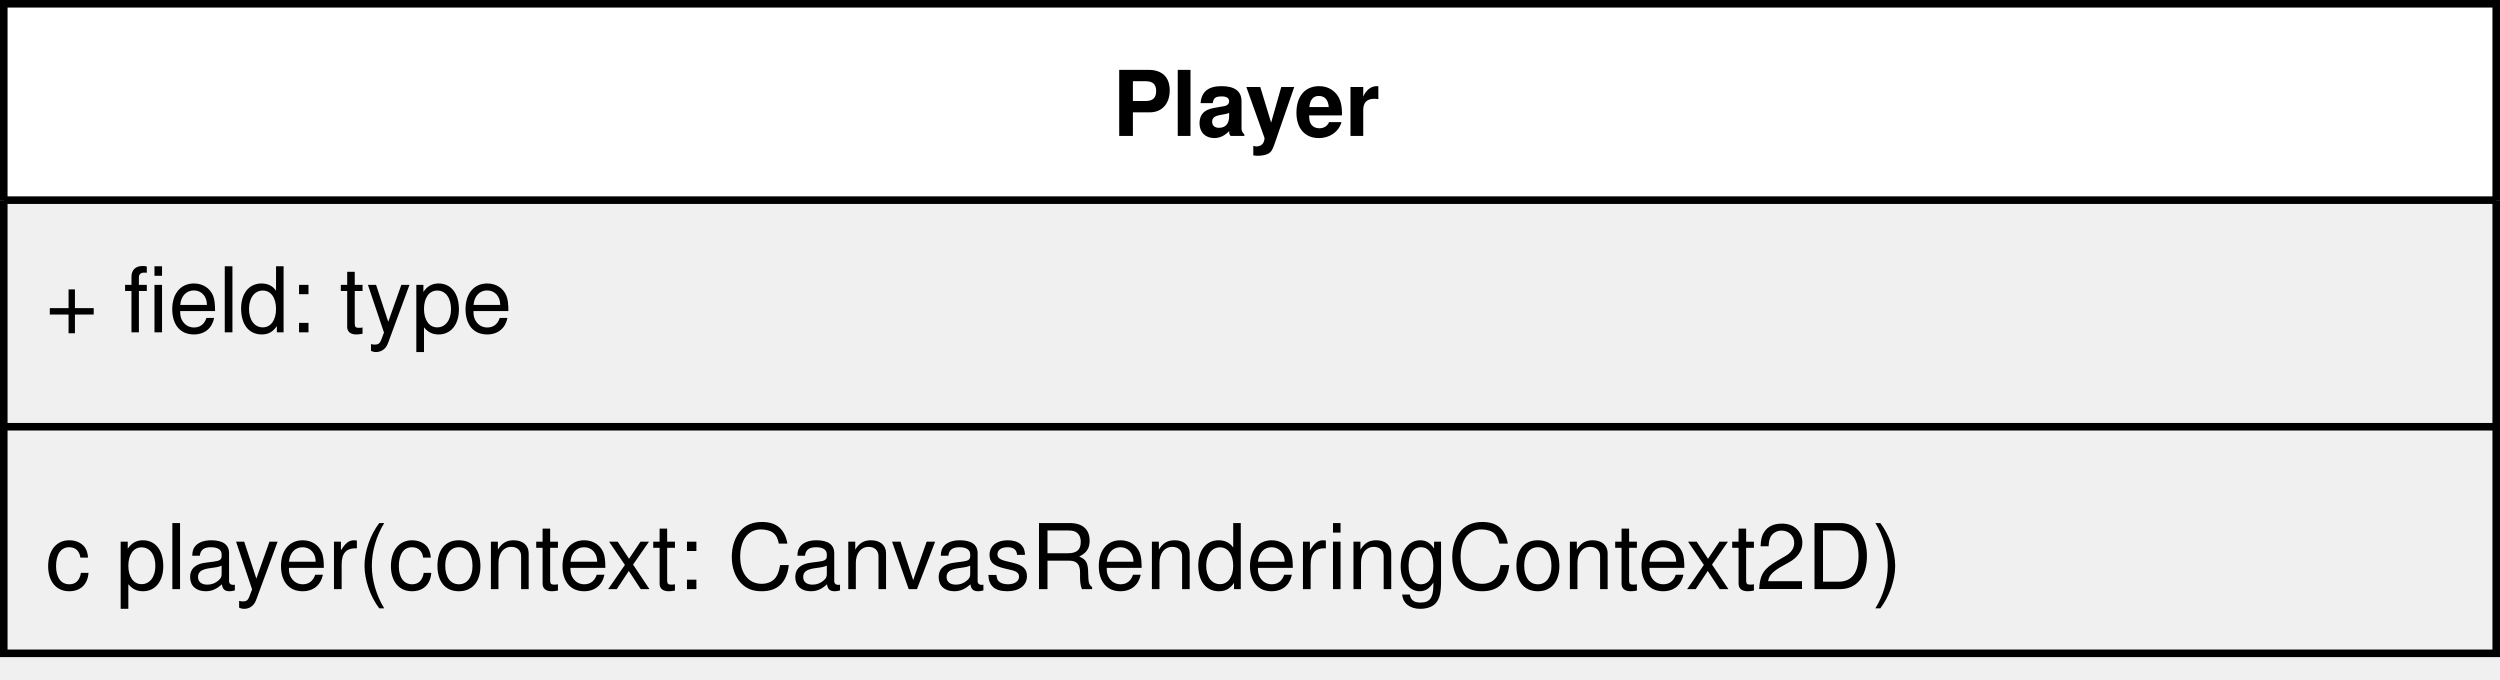
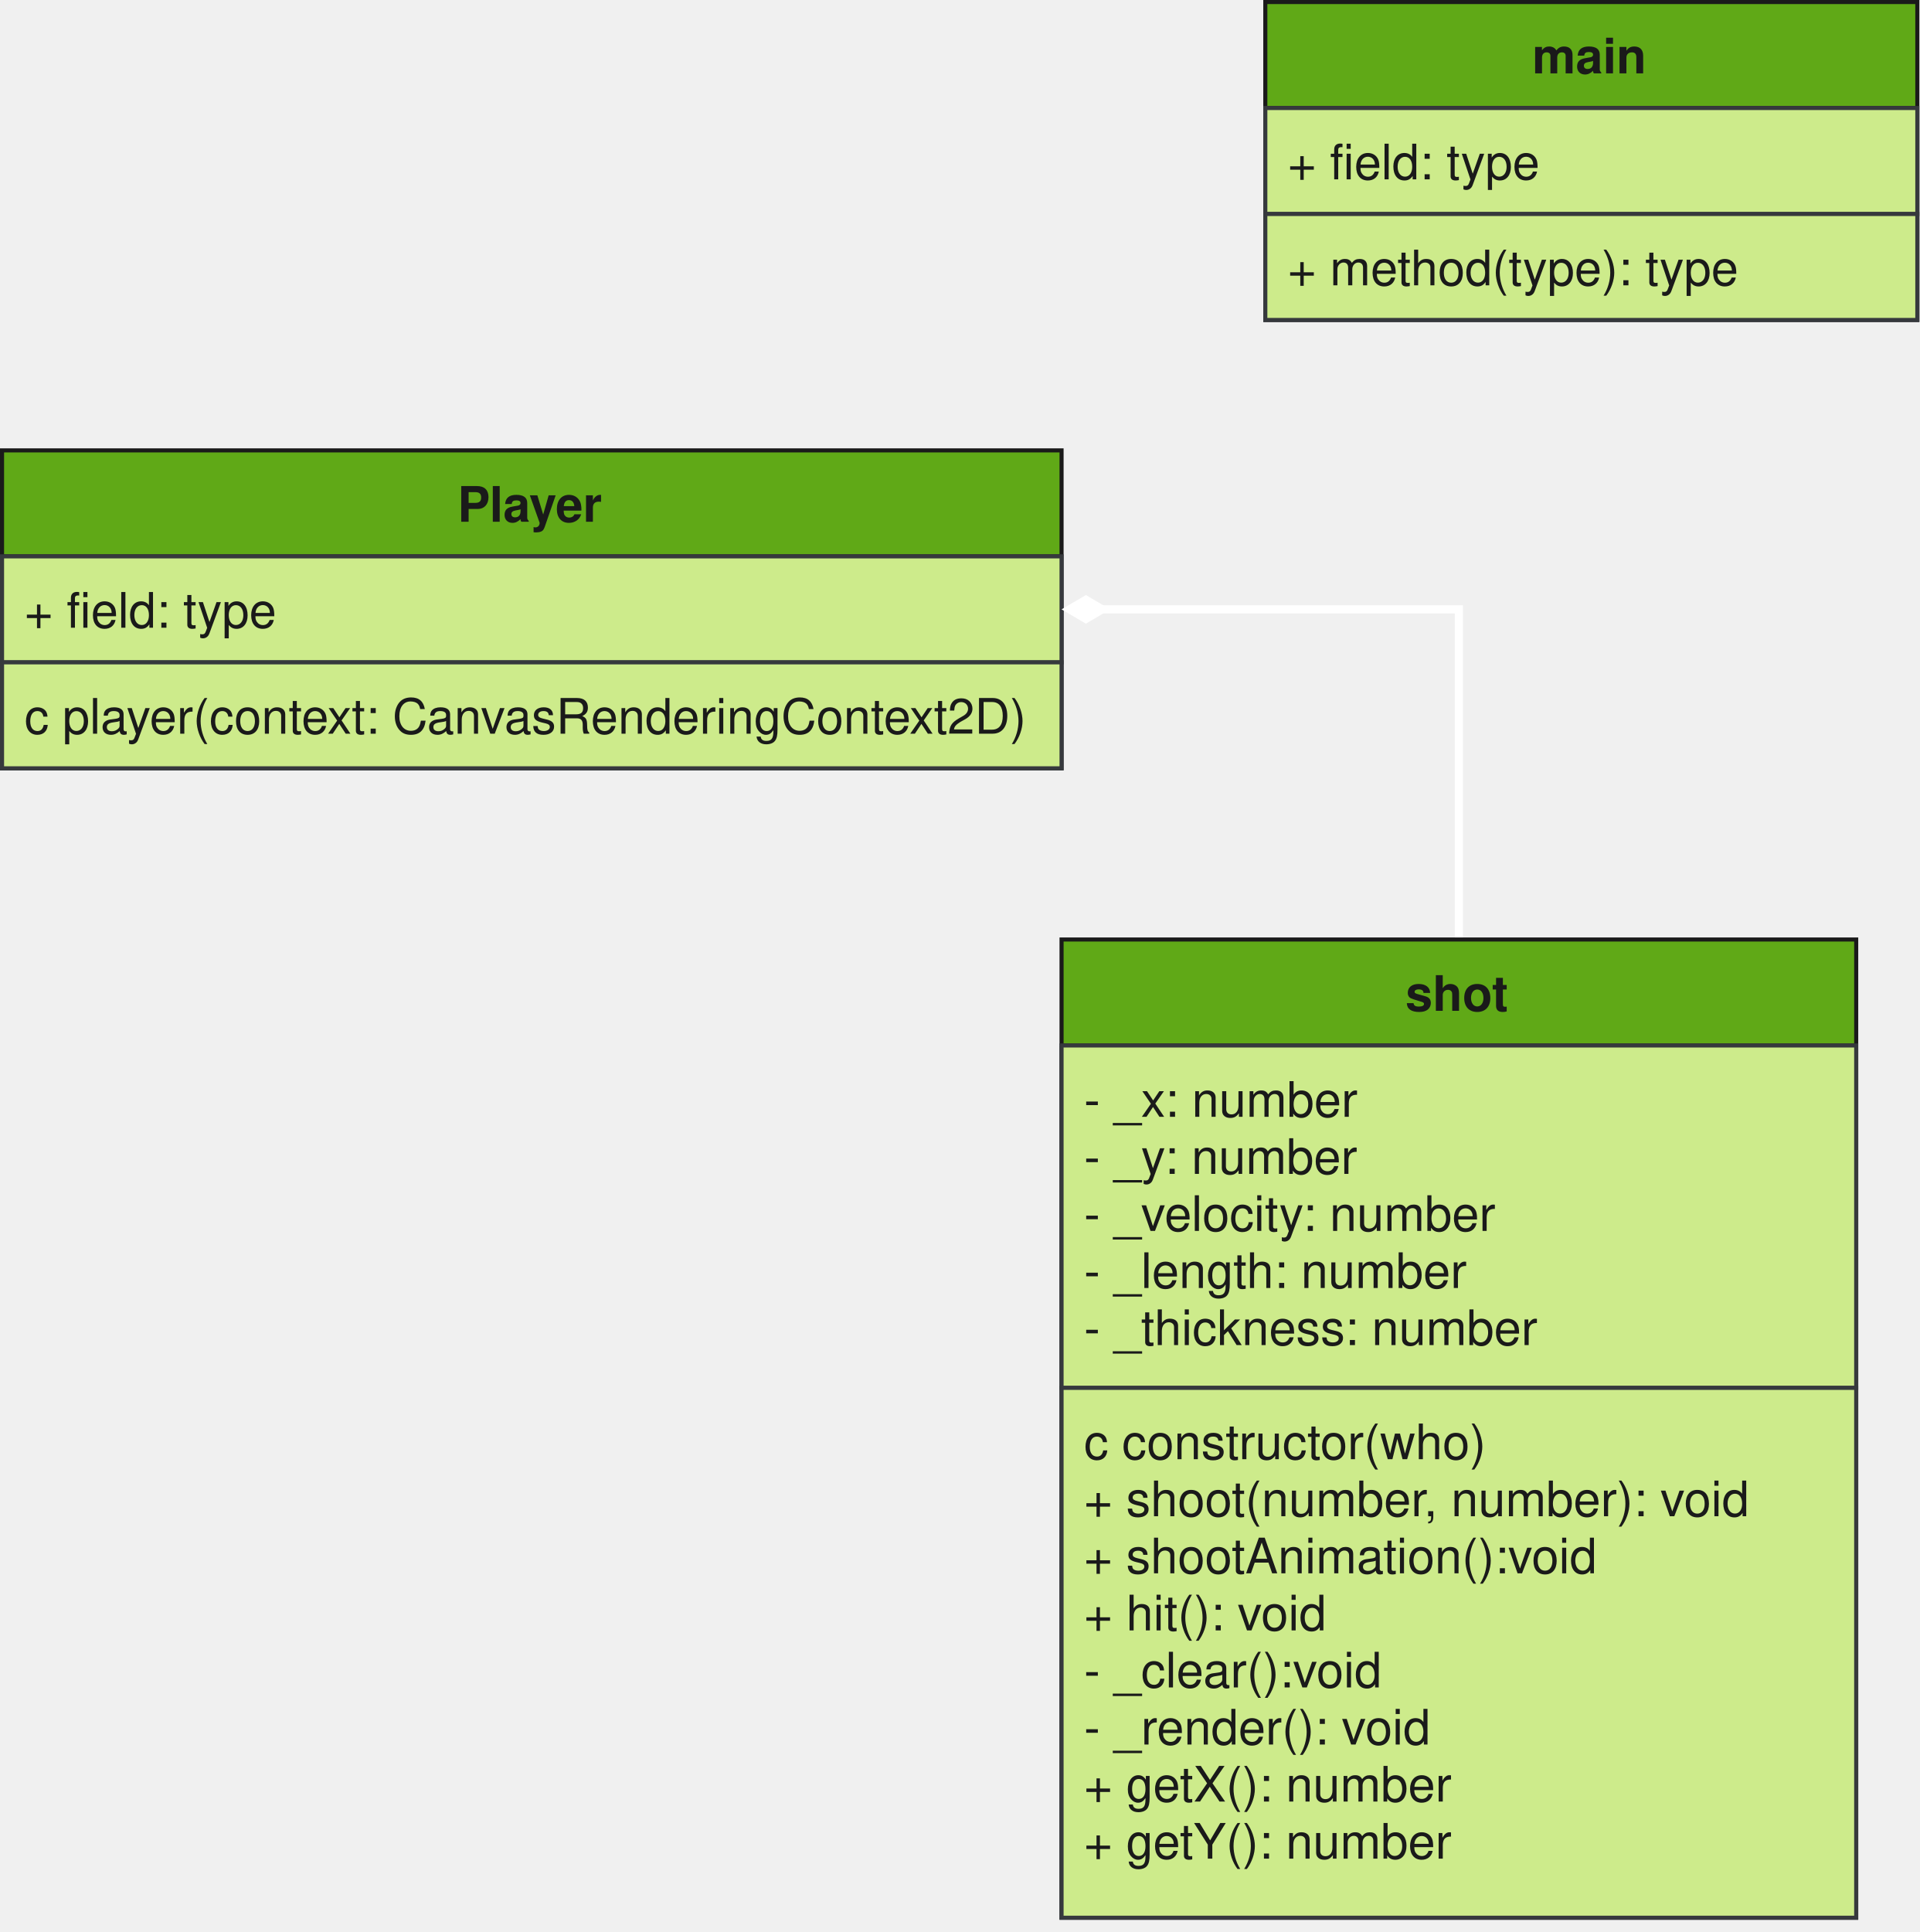
- <svg xmlns="http://www.w3.org/2000/svg" version="1.1" width="331px" height="90px" viewBox="-0.5 -0.5 331 90" content="&lt;mxfile&gt;&lt;diagram id=&quot;eytjVthPBlMdNpsndXKb&quot; name=&quot;Page-1&quot;&gt;7Zbfb5swEMf/GqTtYRM/QtrXQrruIZWiZtKeXbiAVeNDxvlB//qdsQkhpFKUTnuahBTue2fju88dxIvS6vCkWF0+Yw7CC/384EULLwyD6C6mH6O0Vpn5d1YoFM9d0CCs+Ts40XfqlufQjAI1otC8HosZSgmZHmlMKdyPwzYoxk+tWQETYZ0xMVV/81yXVr2P/UH/Cbwo+ycHvvNUrA92QlOyHPcnUvToRalC1PauOqQgTPH6uth1Pz7wHg+mQOprFoR2wY6JrcttJVgLyp1Ot33KzZ5Xgkmykg1KvXaegGwmeCHpPqNn0soo2YHSnKr14Bwaa1Kzkot8yVrcmpM1mmVvvZWUqPg7bcuE25PcSjvw4XwUsTYrSfZJVdBQzKpPNziTntlhFLhkjXZChkKwuuGvxzQqpgouE9QaKxc0raYrsMkQDieSq+4TYAVatRRyOLK3S9ozez80ThQ5rTxpmvu561fXq8Vx6wEn3Tiil+lGE7pemJiG52A6/sHMTVvDBDblpjsICt8gRYFEdSHR0udCnEl9AwjY6A/xNzXLuCyWXcxiNigvLmcjIa3diG4gSp7nIA061Ewzy8lAqZFL3RUlTuii0qX+99iL6eAp2cFg02XClU5RUi6MdxSBmmAPphEu8A2v5ut4hvPrcIZ/AefsAs4zcoJ3RCy5/t0U3IStIgACBk6/DMbFt2DCMpqyjC5wE+wVxAobrjma/ZWNPeP5D5DF4ZUT+Hli8YRYZk7fvWK/0NfJDpqZw5TJHWteQOagqJCp9YWLr/+H83bS8yvftTcMJ5nDV7rznfzXiR7/AA==&lt;/diagram&gt;&lt;/mxfile&gt;">
+ <svg xmlns="http://www.w3.org/2000/svg" version="1.1" width="471px" height="474px" viewBox="-0.5 -0.5 471 474" content="&lt;mxfile&gt;&lt;diagram id=&quot;eytjVthPBlMdNpsndXKb&quot; name=&quot;Page-1&quot;&gt;7VlbT+M6EP41lcrDrpqkLeWxF9jz0NUiQDrwtHITN/HB8USOe9tff8aJnQtJShFwpIMKSHTGM77MfDOfk/a8ebz/IUkS/YSA8p47CPY9b9FzXXfgePhPaw65ZuQOc0UoWZCrnFJxz/5QoxwY7YYFNK0ZKgCuWFJX+iAE9VVNR6SEXd1sDby+akJC2lDc+4Q3tX+zQEW5djIalPq/KAsju7IzMCMxscZGkUYkgF1F5V33vLkEUPmneD+nXAfPxiX3u+kYLTYmqVCnOLi5w5bwjTnbLScHKs3u1MEeOd2xmBOB0mwNQt2bEQdlwlko8LOPa6KnN9tSqRhGa2oGFCSo9SPGgyU5wEbvLFXEf7bSLALJ/uC0hJs5cVgqk3h3XLO4156oHqBW0hRtbu1xnReqn2RfM1ySVBmFD5yTJGWr4hgxkSETM1AKYusFGxHQwEhFrgYmCHPgILPweM5U/2Ybl/BM20bWjPOKfjwgV86l9jCRvamPzxfXs8kMx0NO0tRu4ZkqPzJCM9cm/Tr+dF9Rmdz/oBBTJQ9oYka/XRocmkJ0LC53JazdsdFFFUhfTkw1mUoKi6lLsOEHg7d27HkN7PXcmS5HRnU9TnVVHxLagCKeTbVF2ht7V17QjHQRSQtUTteqE6ZpQnwmwmVmsxiWmjtzeq0C9F3zDAwRCwIqMrAookiOJ52eBJhQWXhGM/zDIM4H30e9EW5pjrJTyvinzSUCSuCpCMvySRGsO6oB2wm2JgLckxFwsNk9LeHW7j0JHzUS7uvtZw2nj706T6zO+5yILUnvKFafxNDP8zF3cXEGw2eCYeT+d2AYN8AQ41nPvDM4QhV1PqoRQ5WbaizByYryGW49zLzttAKKmLbS2Cuk1E1zHZhrIapOVnKHL1ipSUrOW0nJLHaH10EiQgx+sZr3+mqn1ADhCEJBFJ3pMKeNUiiOeVJ1XH4WN365ttfV30/C4fit3NiKu49oh1cdCceJIgj6OtkXH3gn8gO6mqy+Ih4+IO8tNPhpebe7q+SSBviwaUQMQAQhCMKvS+0LHihtlqDTlbHKP1SpgyEyslGgqUzFlubonqlH7Y7BzqUnM5n+vNhXhYMVBB7t0U6ghadyBi2Wbplk/RqUire6qX4IRzlgJAYRPERM5AOabwoq1li2z9fuW565brKfAgw6oMepCOMPG+lbK5N/3HhIjZnXjhhJOVFsW5/+PXiwa1caQRqBOt+L/u/3IgFLvWKv+uz+rluSc1W/txS3pmrbuhq1tC1r+AXuSU7zJcI3FH/vc64Um3ilX2aNdSZ03LPBw7HBLeXgM3XUhlMR6jN3W6iI+c+CahxWjc63tY66qVcHWaXAN4pOpW96Tt4isN0woVtaJgcSkgfbops9JCewhIjANJRVUey/NoozYY2yXkTKxpP3puIFrjZRktIb4AEG1fYSQZIHuAVWNLrTStp9842zrYQnww9gmmGjdPz8nTlmdOMrkP1dBBcVZOc3UqQjUH2L6HmBbnM93QIu0OozFSxGsgTR16atdhFT/fZ5sqryOSWyzTsbldnrog7/fH7EyqM1aBRuYfJ0xOR8737PvfsV+DttT/pt+He8IxTWUQAolt+r5FRTfjvlXf8L&lt;/diagram&gt;&lt;/mxfile&gt;">
  <defs>
-     <clipPath id="mx-clip-4-31-322-26-0">
-       <rect x="4" y="31" width="322" height="26" />
+     <clipPath id="mx-clip-4-141-252-26-0">
+       <rect x="4" y="141" width="252" height="26" />
    </clipPath>
-     <clipPath id="mx-clip-4-65-322-26-0">
-       <rect x="4" y="65" width="322" height="26" />
+     <clipPath id="mx-clip-4-167-252-26-0">
+       <rect x="4" y="167" width="252" height="26" />
+     </clipPath>
+     <clipPath id="mx-clip-314-31-152-26-0">
+       <rect x="314" y="31" width="152" height="26" />
+     </clipPath>
+     <clipPath id="mx-clip-314-57-152-26-0">
+       <rect x="314" y="57" width="152" height="26" />
+     </clipPath>
+     <clipPath id="mx-clip-264-261-187-84-0">
+       <rect x="264" y="261" width="187" height="84" />
+     </clipPath>
+     <clipPath id="mx-clip-264-345-187-130-0">
+       <rect x="264" y="345" width="187" height="130" />
    </clipPath>
  </defs>
  <g>
-     <path d="M 0 26 L 0 0 L 330 0 L 330 26" fill="#ffffff" stroke="#000000" stroke-miterlimit="10" pointer-events="all" />
-     <path d="M 0 26 L 0 86 L 330 86 L 330 26" fill="none" stroke="#000000" stroke-miterlimit="10" pointer-events="none" />
-     <path d="M 0 26 L 330 26" fill="none" stroke="#000000" stroke-miterlimit="10" pointer-events="none" />
-     <g fill="#000000" font-family="Helvetica" font-weight="bold" pointer-events="none" text-anchor="middle" font-size="12px">
-       <text x="164.5" y="17.5">Player</text>
+     <path d="M 0 136 L 0 110 L 260 110 L 260 136" fill="#60a917" stroke="#1a1a1a" stroke-miterlimit="10" pointer-events="all" />
+     <path d="M 0 136 L 0 188 L 260 188 L 260 136" fill="#cdeb8b" stroke="#1a1a1a" stroke-miterlimit="10" pointer-events="all" />
+     <path d="M 0 136 L 260 136" fill="none" stroke="#1a1a1a" stroke-miterlimit="10" pointer-events="all" />
+     <g fill="#1A1A1A" font-family="Helvetica" font-weight="bold" text-anchor="middle" font-size="12px">
+       <text x="129.5" y="127.5">Player</text>
    </g>
-     <g fill="#000000" font-family="Helvetica" pointer-events="none" clip-path="url(#mx-clip-4-31-322-26-0)" font-size="12px">
-       <text x="5.5" y="43.5">+ field: type</text>
+     <rect x="0" y="136" width="260" height="26" fill="#cdeb8b" stroke="#36393d" pointer-events="all" />
+     <g fill="#1A1A1A" font-family="Helvetica" clip-path="url(#mx-clip-4-141-252-26-0)" font-size="12px">
+       <text x="5.5" y="153.5">+ field: type</text>
    </g>
-     <path d="M 0 56 L 330 56" fill="none" stroke="#000000" stroke-miterlimit="10" pointer-events="none" />
-     <g fill="#000000" font-family="Helvetica" pointer-events="none" clip-path="url(#mx-clip-4-65-322-26-0)" font-size="12px">
-       <text x="5.5" y="77.5">c player(context: CanvasRenderingContext2D)</text>
+     <rect x="0" y="162" width="260" height="26" fill="#cdeb8b" stroke="#36393d" pointer-events="all" />
+     <g fill="#1A1A1A" font-family="Helvetica" clip-path="url(#mx-clip-4-167-252-26-0)" font-size="12px">
+       <text x="5.5" y="179.5">c player(context: CanvasRenderingContext2D)</text>
+     </g>
+     <path d="M 310 26 L 310 0 L 470 0 L 470 26" fill="#60a917" stroke="#1a1a1a" stroke-miterlimit="10" pointer-events="all" />
+     <path d="M 310 26 L 310 78 L 470 78 L 470 26" fill="#cdeb8b" stroke="#1a1a1a" stroke-miterlimit="10" pointer-events="all" />
+     <path d="M 310 26 L 470 26" fill="none" stroke="#1a1a1a" stroke-miterlimit="10" pointer-events="all" />
+     <g fill="#1A1A1A" font-family="Helvetica" font-weight="bold" text-anchor="middle" font-size="12px">
+       <text x="389.5" y="17.5">main</text>
+     </g>
+     <rect x="310" y="26" width="160" height="26" fill="#cdeb8b" stroke="#36393d" pointer-events="all" />
+     <g fill="#1A1A1A" font-family="Helvetica" clip-path="url(#mx-clip-314-31-152-26-0)" font-size="12px">
+       <text x="315.5" y="43.5">+ field: type</text>
+     </g>
+     <rect x="310" y="52" width="160" height="26" fill="#cdeb8b" stroke="#36393d" pointer-events="all" />
+     <g fill="#1A1A1A" font-family="Helvetica" clip-path="url(#mx-clip-314-57-152-26-0)" font-size="12px">
+       <text x="315.5" y="69.5">+ method(type): type</text>
+     </g>
+     <path d="M 357.5 230 L 357.5 149 L 269.97 149" fill="none" stroke="#ffffff" stroke-width="2" stroke-miterlimit="10" pointer-events="stroke" />
+     <path d="M 261.97 149 L 265.97 146.65 L 269.97 149 L 265.97 151.35 Z" fill="#ffffff" stroke="#ffffff" stroke-width="2" stroke-miterlimit="10" pointer-events="all" />
+     <path d="M 260 256 L 260 230 L 455 230 L 455 256" fill="#60a917" stroke="#1a1a1a" stroke-miterlimit="10" pointer-events="all" />
+     <path d="M 260 256 L 260 470 L 455 470 L 455 256" fill="#cdeb8b" stroke="#1a1a1a" stroke-miterlimit="10" pointer-events="all" />
+     <path d="M 260 256 L 455 256" fill="none" stroke="#1a1a1a" stroke-miterlimit="10" pointer-events="all" />
+     <g fill="#1A1A1A" font-family="Helvetica" font-weight="bold" text-anchor="middle" font-size="12px">
+       <text x="357" y="247.5">shot</text>
+     </g>
+     <rect x="260" y="256" width="195" height="84" fill="#cdeb8b" stroke="#36393d" pointer-events="all" />
+     <g fill="#1A1A1A" font-family="Helvetica" clip-path="url(#mx-clip-264-261-187-84-0)" font-size="12px">
+       <text x="265.5" y="273.5">- _x: number</text>
+       <text x="265.5" y="287.5">- _y: number</text>
+       <text x="265.5" y="301.5">- _velocity: number</text>
+       <text x="265.5" y="315.5">- _length: number</text>
+       <text x="265.5" y="329.5">- _thickness: number</text>
+     </g>
+     <rect x="260" y="340" width="195" height="130" fill="#cdeb8b" stroke="#36393d" pointer-events="all" />
+     <g fill="#1A1A1A" font-family="Helvetica" clip-path="url(#mx-clip-264-345-187-130-0)" font-size="12px">
+       <text x="265.5" y="357.5">c constructor(who)</text>
+       <text x="265.5" y="371.5">+ shoot(number, number): void</text>
+       <text x="265.5" y="385.5">+ shootAnimation():void</text>
+       <text x="265.5" y="399.5">+ hit(): void</text>
+       <text x="265.5" y="413.5">- _clear():void</text>
+       <text x="265.5" y="427.5">- _render(): void</text>
+       <text x="265.5" y="441.5">+ getX(): number</text>
+       <text x="265.5" y="455.5">+ getY(): number</text>
    </g>
  </g>
</svg>
